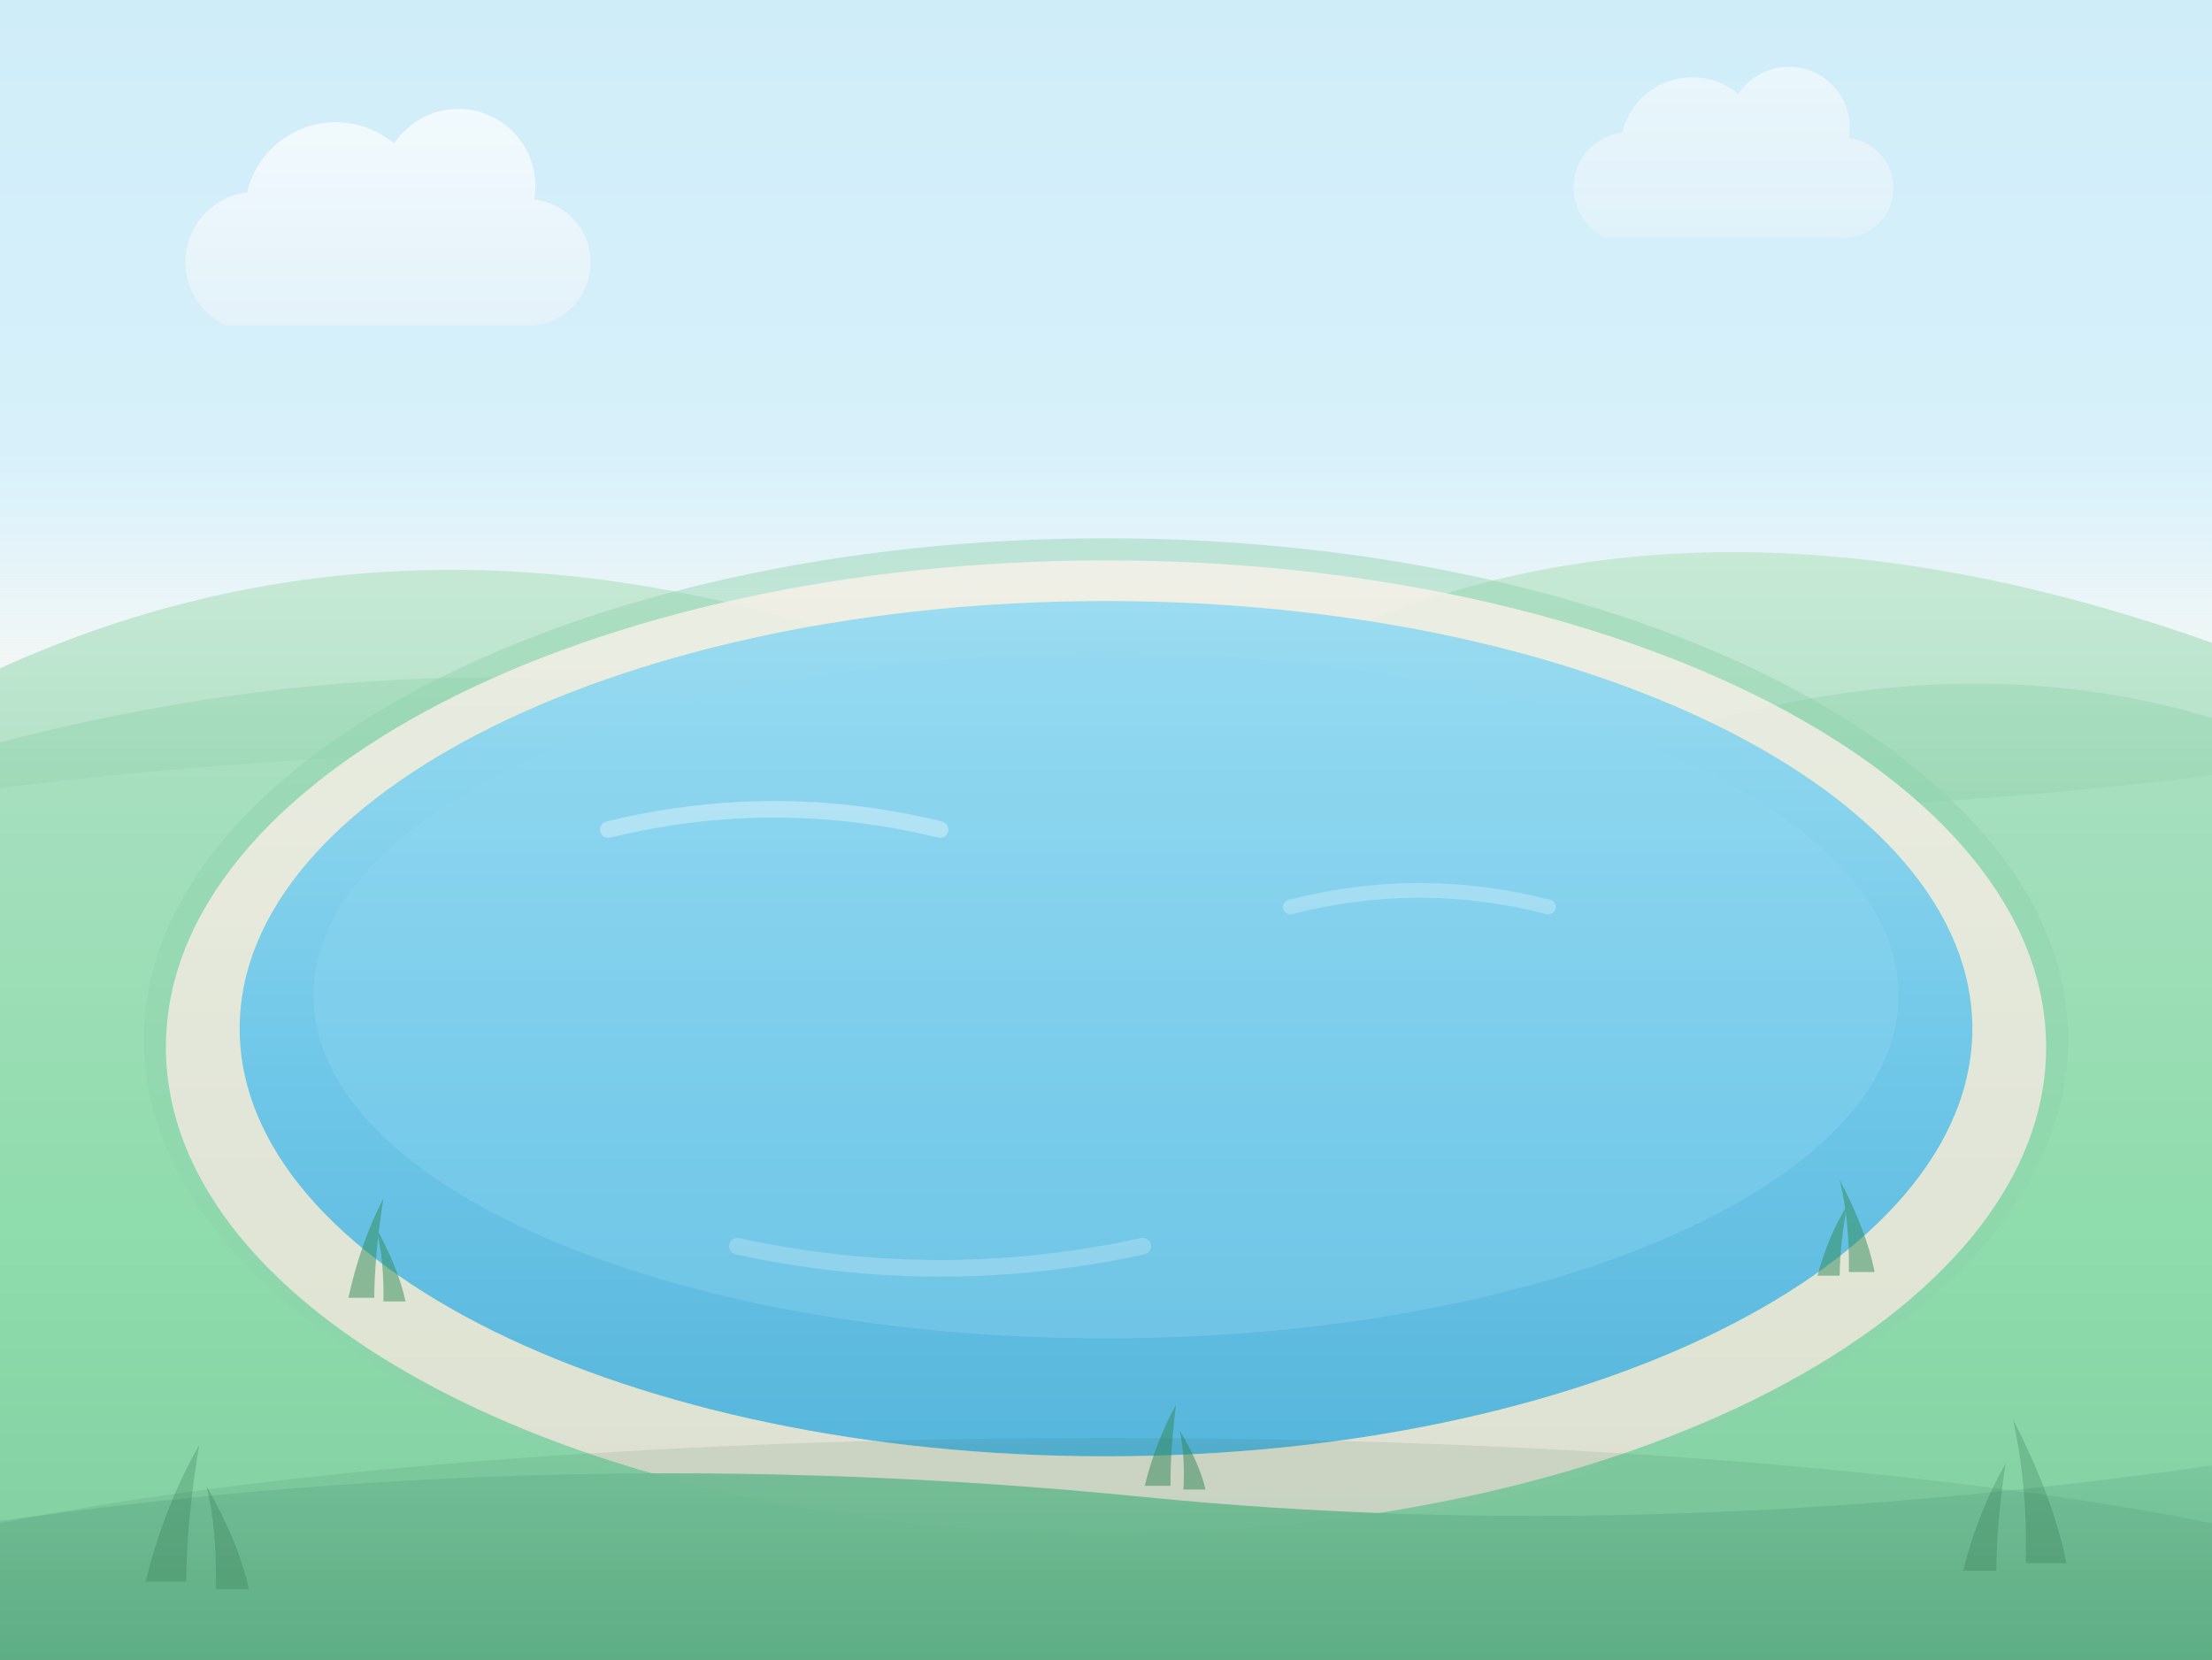
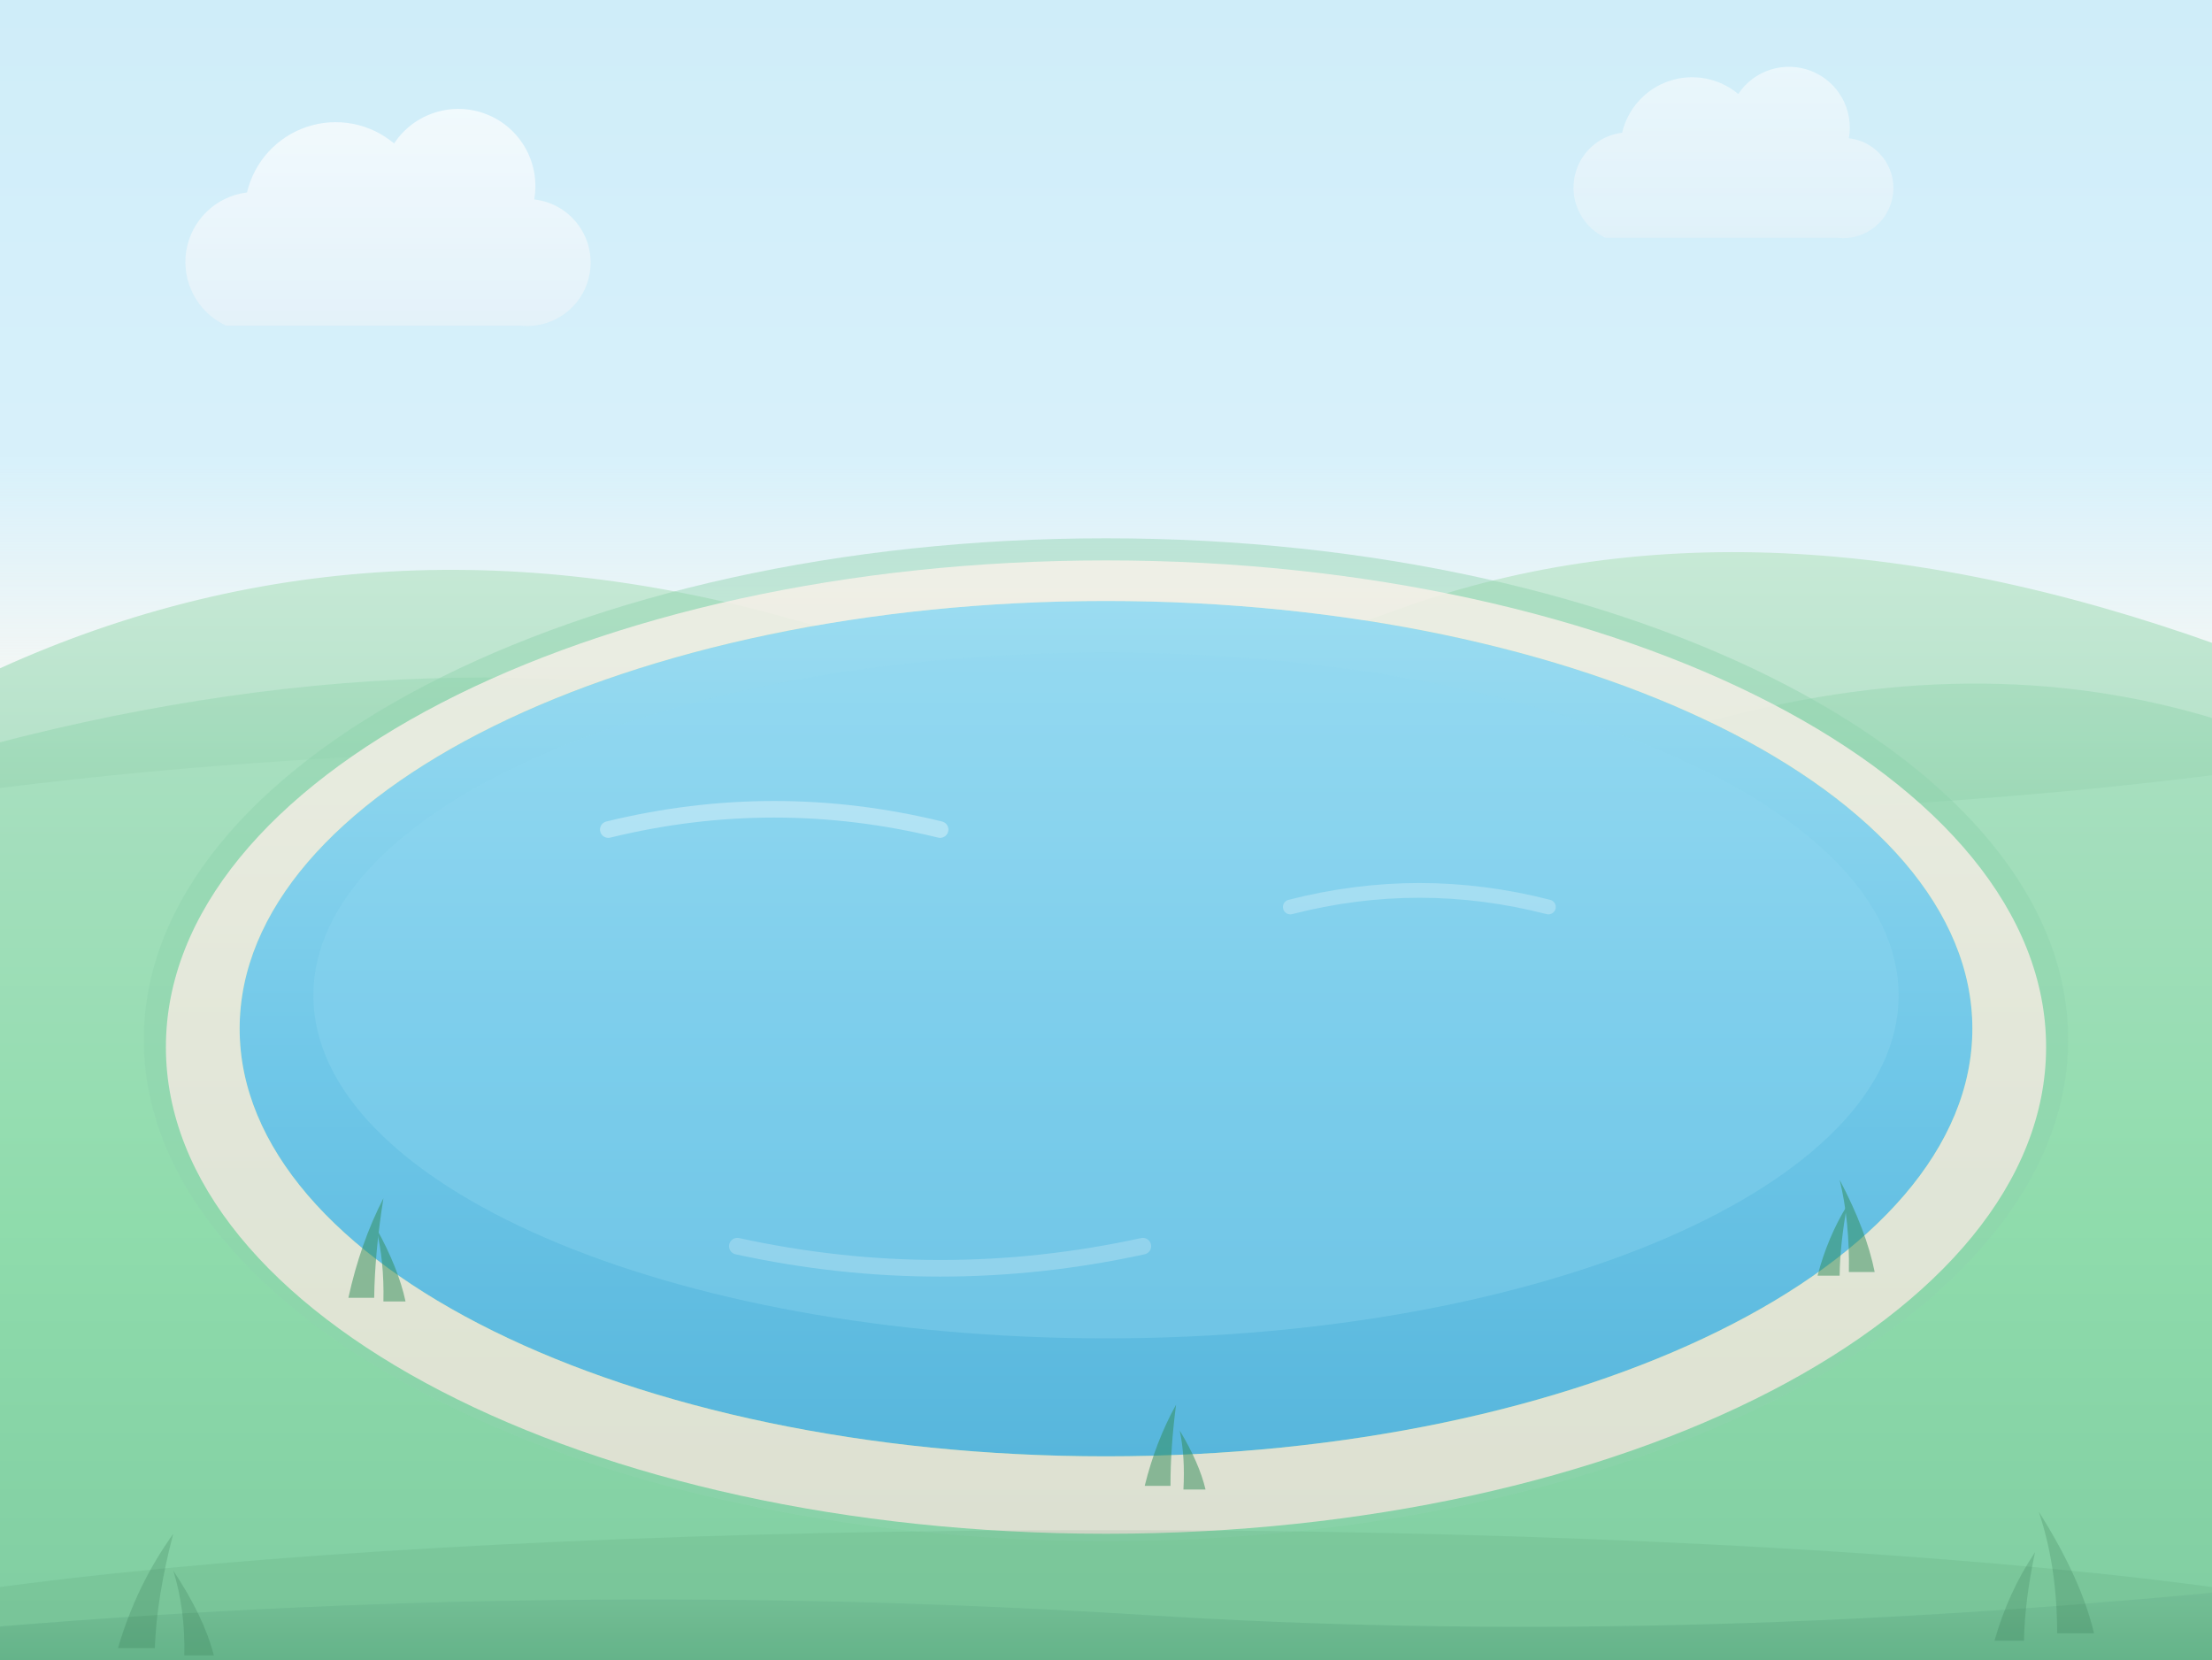
<svg xmlns="http://www.w3.org/2000/svg" viewBox="0 0 1200 900" width="1200" height="900">
  <defs>
    <linearGradient id="cloudFill" x1="0" y1="0" x2="0" y2="1">
      <stop offset="0" stop-color="#FFFFFF" />
      <stop offset="1" stop-color="#EAF3F8" />
    </linearGradient>
    <linearGradient id="ground" x1="0" y1="0" x2="0" y2="1">
      <stop offset="0" stop-color="#A8DFC0" />
      <stop offset="0.5" stop-color="#8FDCAC" />
      <stop offset="1" stop-color="#7ECBA0" />
    </linearGradient>
    <linearGradient id="groundNear" x1="0" y1="0" x2="0" y2="1">
      <stop offset="0" stop-color="#7CC79E" />
      <stop offset="1" stop-color="#5FB287" />
    </linearGradient>
    <linearGradient id="hillFar" x1="0" y1="0" x2="0" y2="1">
      <stop offset="0" stop-color="#C7E9D6" />
      <stop offset="1" stop-color="#AEDFC4" />
    </linearGradient>
    <linearGradient id="hillMid" x1="0" y1="0" x2="0" y2="1">
      <stop offset="0" stop-color="#A9DEC0" />
      <stop offset="1" stop-color="#8CD1A9" />
    </linearGradient>
    <linearGradient id="shoreSand" x1="0" y1="0" x2="0" y2="1">
      <stop offset="0" stop-color="#F7F1E9" />
      <stop offset="1" stop-color="#EBE3D8" />
    </linearGradient>
    <linearGradient id="skyHaze" x1="0" y1="0" x2="0" y2="1">
      <stop offset="0" stop-color="#FFF9F2" stop-opacity="0" />
      <stop offset="1" stop-color="#FFF9F2" stop-opacity="0.85" />
    </linearGradient>
    <linearGradient id="skyPond" x1="0" y1="0" x2="0" y2="1">
      <stop offset="0" stop-color="#CFEDF9" />
      <stop offset="0.55" stop-color="#E0F4FC" />
      <stop offset="1" stop-color="#FFF3D4" />
    </linearGradient>
    <linearGradient id="water" x1="0" y1="0" x2="0" y2="1">
      <stop offset="0" stop-color="#9BDCF1" />
      <stop offset="0.55" stop-color="#6FC7E8" />
      <stop offset="1" stop-color="#57B6DC" />
    </linearGradient>
  </defs>
  <g id="layer-sky">
    <rect x="0" y="0" width="1200" height="900" fill="url(#skyPond)" />
    <g opacity="0.7">
      <path d="     M 122.6 176.6     a 38 38 0 0 1 11.4 -72.2     a 49.4 49.4 0 0 1 79.8 -26.6     a 41.8 41.8 0 0 1 76 30.4     a 34.2 34.2 0 0 1 -7.6 68.4     Z" fill="url(#cloudFill)" />
    </g>
    <g opacity="0.55">
      <path d="     M 871 129     a 30 30 0 0 1 9 -57     a 39 39 0 0 1 63 -21     a 33 33 0 0 1 60 24     a 27 27 0 0 1 -6 54     Z" fill="url(#cloudFill)" />
    </g>
    <rect x="0" y="250" width="1200" height="150" fill="url(#skyHaze)" />
  </g>
  <g id="layer-backdrop">
    <path d="M -20 372 Q 190 268 430 336 Q 610 386 760 330 Q 960 258 1220 356 L 1220 460 L -20 460 Z" fill="url(#hillFar)" />
    <path d="M -20 408 Q 240 336 470 392 Q 700 448 940 388 Q 1090 350 1220 396 L 1220 500 L -20 500 Z" fill="url(#hillMid)" opacity="0.9" />
    <path d="M -20 430 Q 300 388 600 424 Q 900 460 1220 418 L 1220 920 L -20 920 Z" fill="url(#ground)" />
    <ellipse cx="600" cy="564" rx="522" ry="272" fill="#8FD3AE" opacity="0.45" />
  </g>
  <g id="layer-water">
    <ellipse cx="600" cy="558" rx="470" ry="232" fill="url(#water)" />
    <ellipse cx="600" cy="540" rx="430" ry="186" fill="#8FD8F0" opacity="0.35" />
    <path d="M 330 450 q 90 -22 180 0" fill="none" stroke="#FFFFFF" stroke-width="9" stroke-linecap="round" opacity="0.34" />
    <path d="M 700 492 q 70 -18 140 0" fill="none" stroke="#FFFFFF" stroke-width="8" stroke-linecap="round" opacity="0.26" />
    <path d="M 400 676 q 110 24 220 0" fill="none" stroke="#FFFFFF" stroke-width="9" stroke-linecap="round" opacity="0.22" />
  </g>
  <g id="layer-shore">
    <path d="M 90 568 a 510 264 0 1 0 1020 0 a 510 264 0 1 0 -1020 0 M 130 558 a 470 232 0 1 0 940 0 a 470 232 0 1 0 -940 0" fill-rule="evenodd" fill="url(#shoreSand)" opacity="0.85" />
    <g fill="#2F8C57" opacity="0.5">
      <path d="M 189 704 Q 195.5 674.3 208 650 Q 203.3 679.7 203 704 Z" />
      <path d="M 208 706 Q 208.5 684 204 666 Q 216.2 688 220 706 Z" />
      <path d="M 1003 690 Q 1003.5 662.5 998 640 Q 1012.5 667.5 1017 690 Z" />
      <path d="M 986 692 Q 991.5 671.1 1002 654 Q 998.2 674.9 998 692 Z" />
      <path d="M 621 806 Q 627 781.8 638 762 Q 634.9 786.2 635 806 Z" />
      <path d="M 642 808 Q 643 790.4 640 776 Q 650.6 793.6 654 808 Z" />
    </g>
  </g>
  <g id="layer-foreground">
-     <path d="M -20 828 Q 300 780 620 812 Q 900 840 1220 792 L 1220 920 L -20 920 Z" fill="url(#groundNear)" opacity="0.95" />
-     <g fill="#1B5E39" opacity="0.22">
-       <path d="M 79 858 Q 89 817.3 108 784 Q 101.3 824.7 101 858 Z" />
-       <path d="M 117 862 Q 118 831.2 112 806 Q 129.5 836.8 135 862 Z" />
-       <path d="M 1099 848 Q 1100 805.1 1092 770 Q 1114.1 812.9 1121 848 Z" />
-       <path d="M 1065 852 Q 1073 820.1 1088 794 Q 1083.1 825.9 1083 852 Z" />
+     <path d="M -20 884 Q 300 856 620 876 Q 900 894 1220 862 L 1220 920 L -20 920 Z" fill="url(#groundNear)" opacity="0.9" />
+     <g fill="#1B5E39" opacity="0.18">
+       <path d="M 64 894 Q 74 859.9 94 832 Q 85 866.1 84 894 Z" />
+       <path d="M 100 898 Q 100.5 872.7 94 852 Q 110.8 877.3 116 898 Z" />
+       <path d="M 1116 886 Q 1116 849.7 1106 820 Q 1129 856.3 1136 886 Z" />
+       <path d="M 1082 890 Q 1089.5 863.6 1104 842 Q 1098.4 868.4 1098 890 Z" />
    </g>
-     <ellipse cx="600" cy="900" rx="760" ry="120" fill="#1B5E39" opacity="0.10" />
+     <ellipse cx="600" cy="910" rx="760" ry="80" fill="#1B5E39" opacity="0.08" />
  </g>
</svg>
